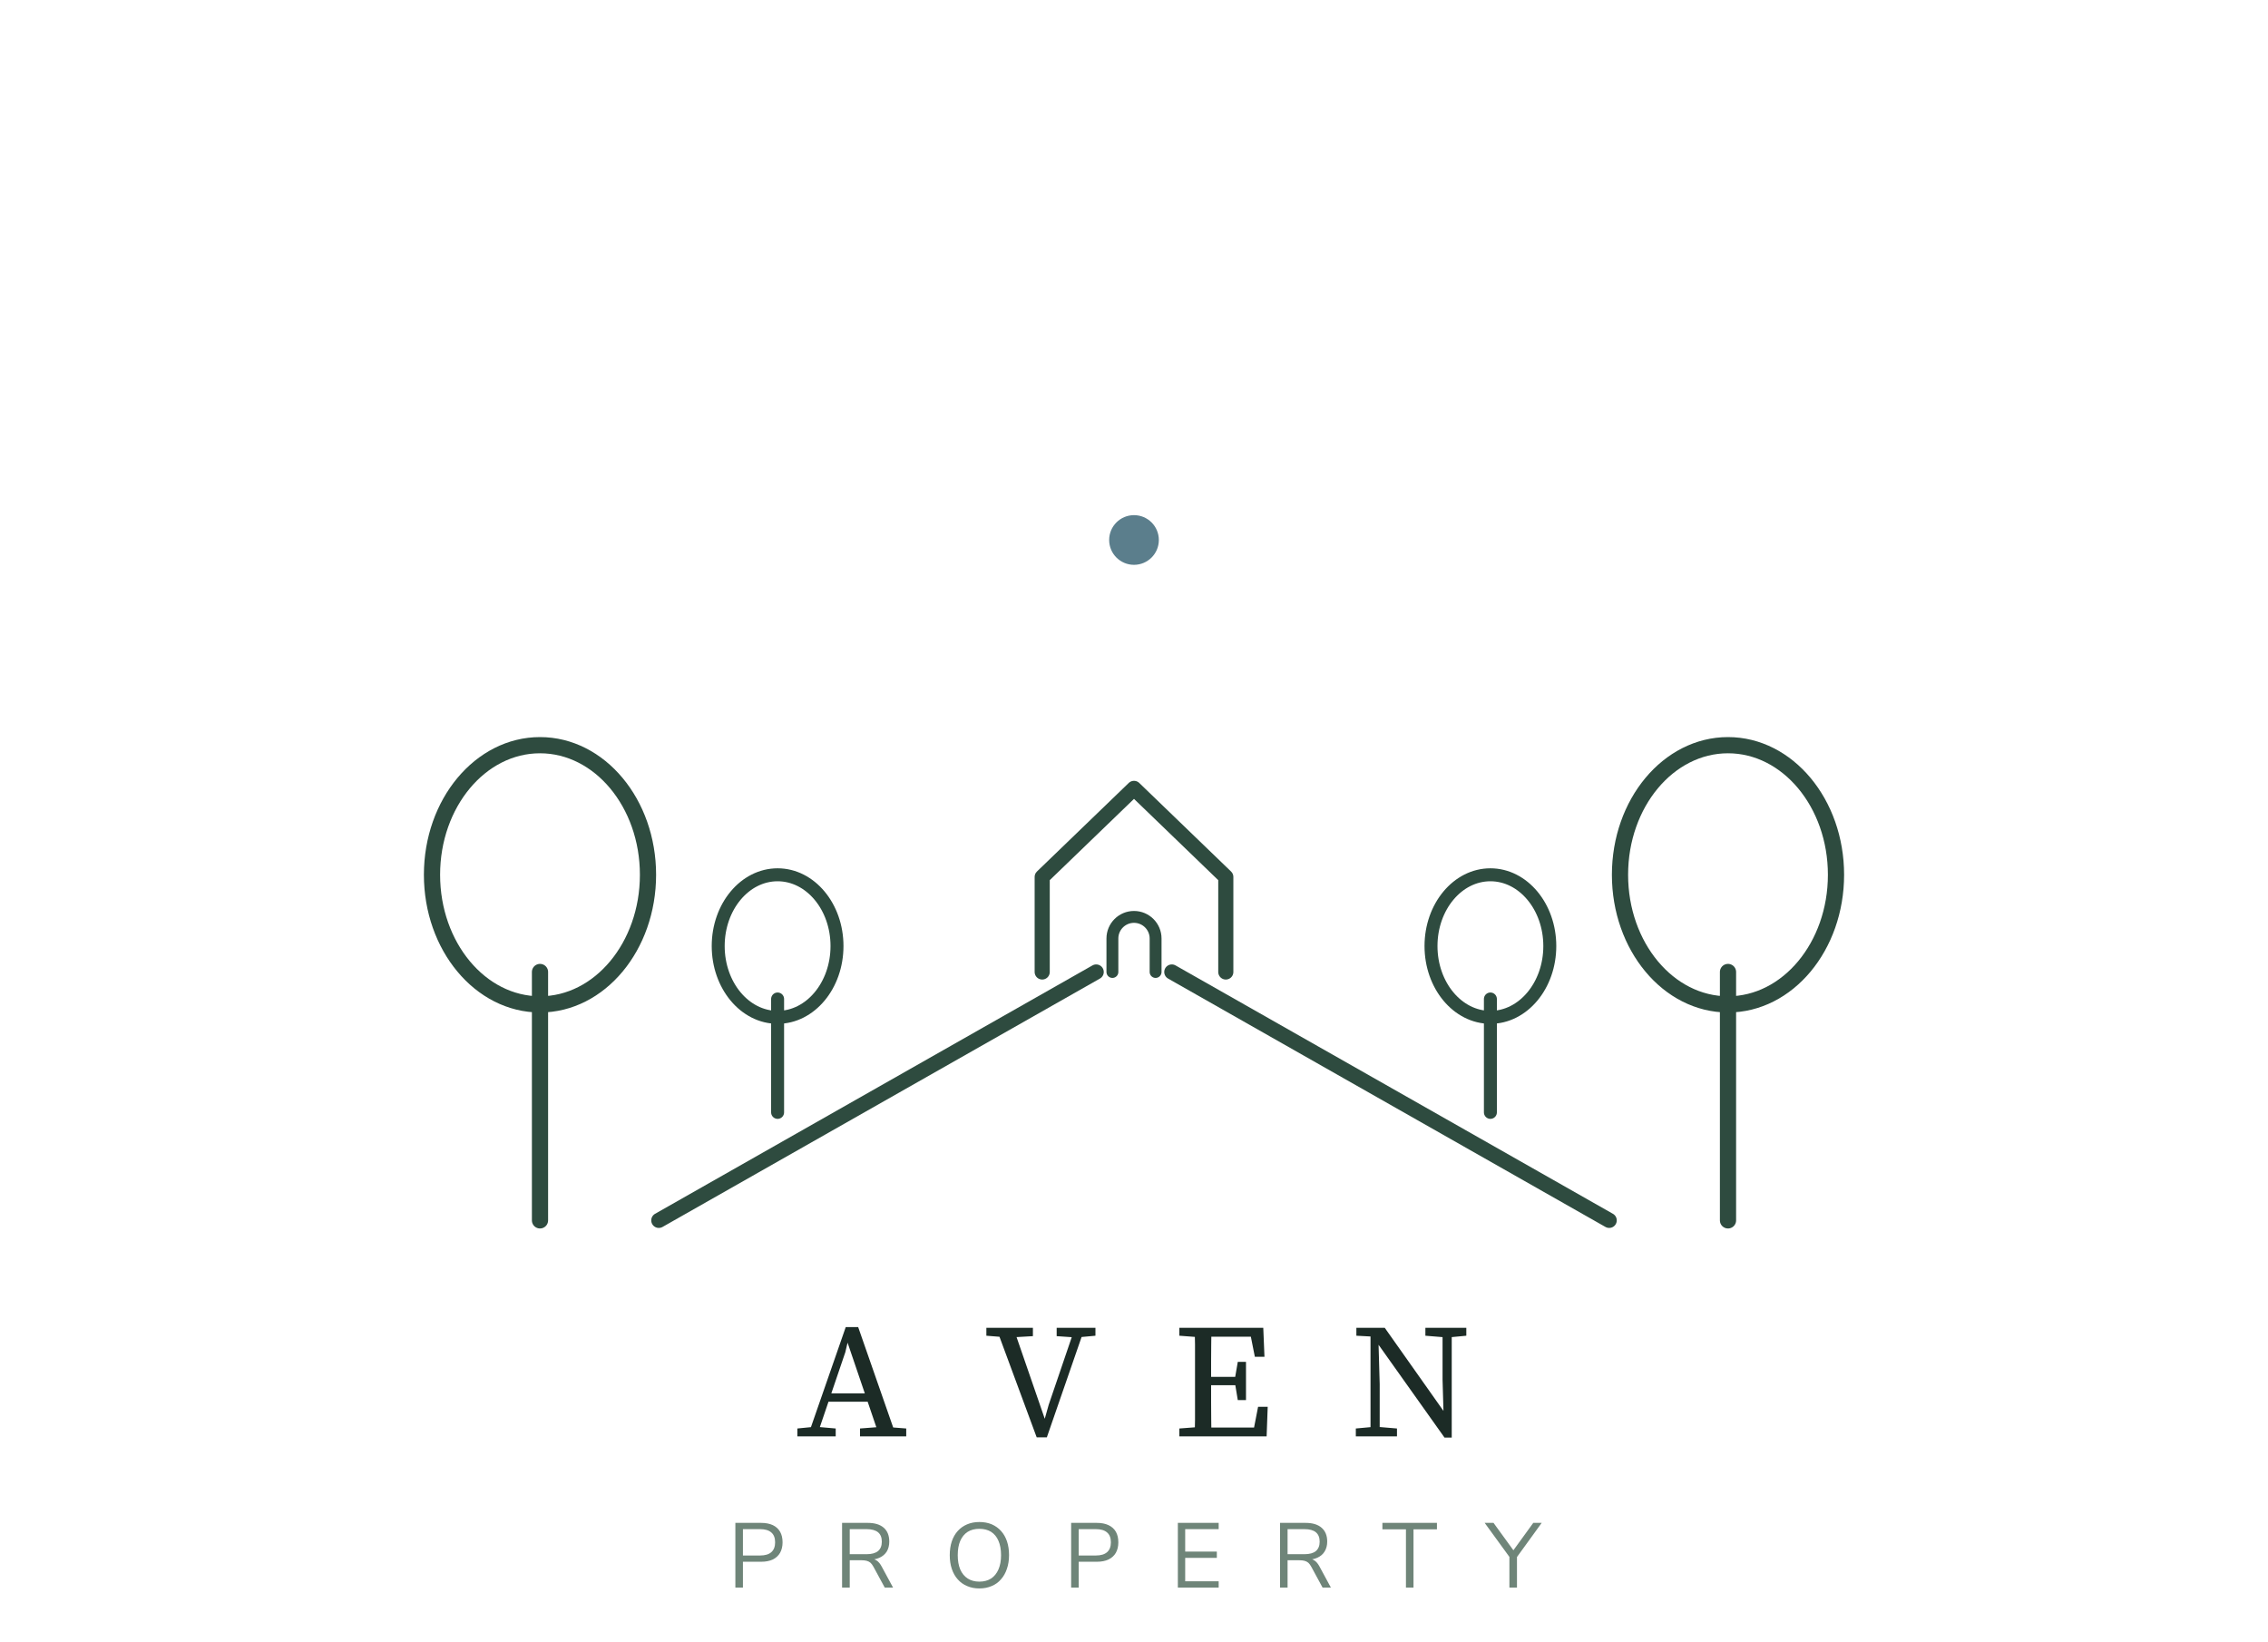
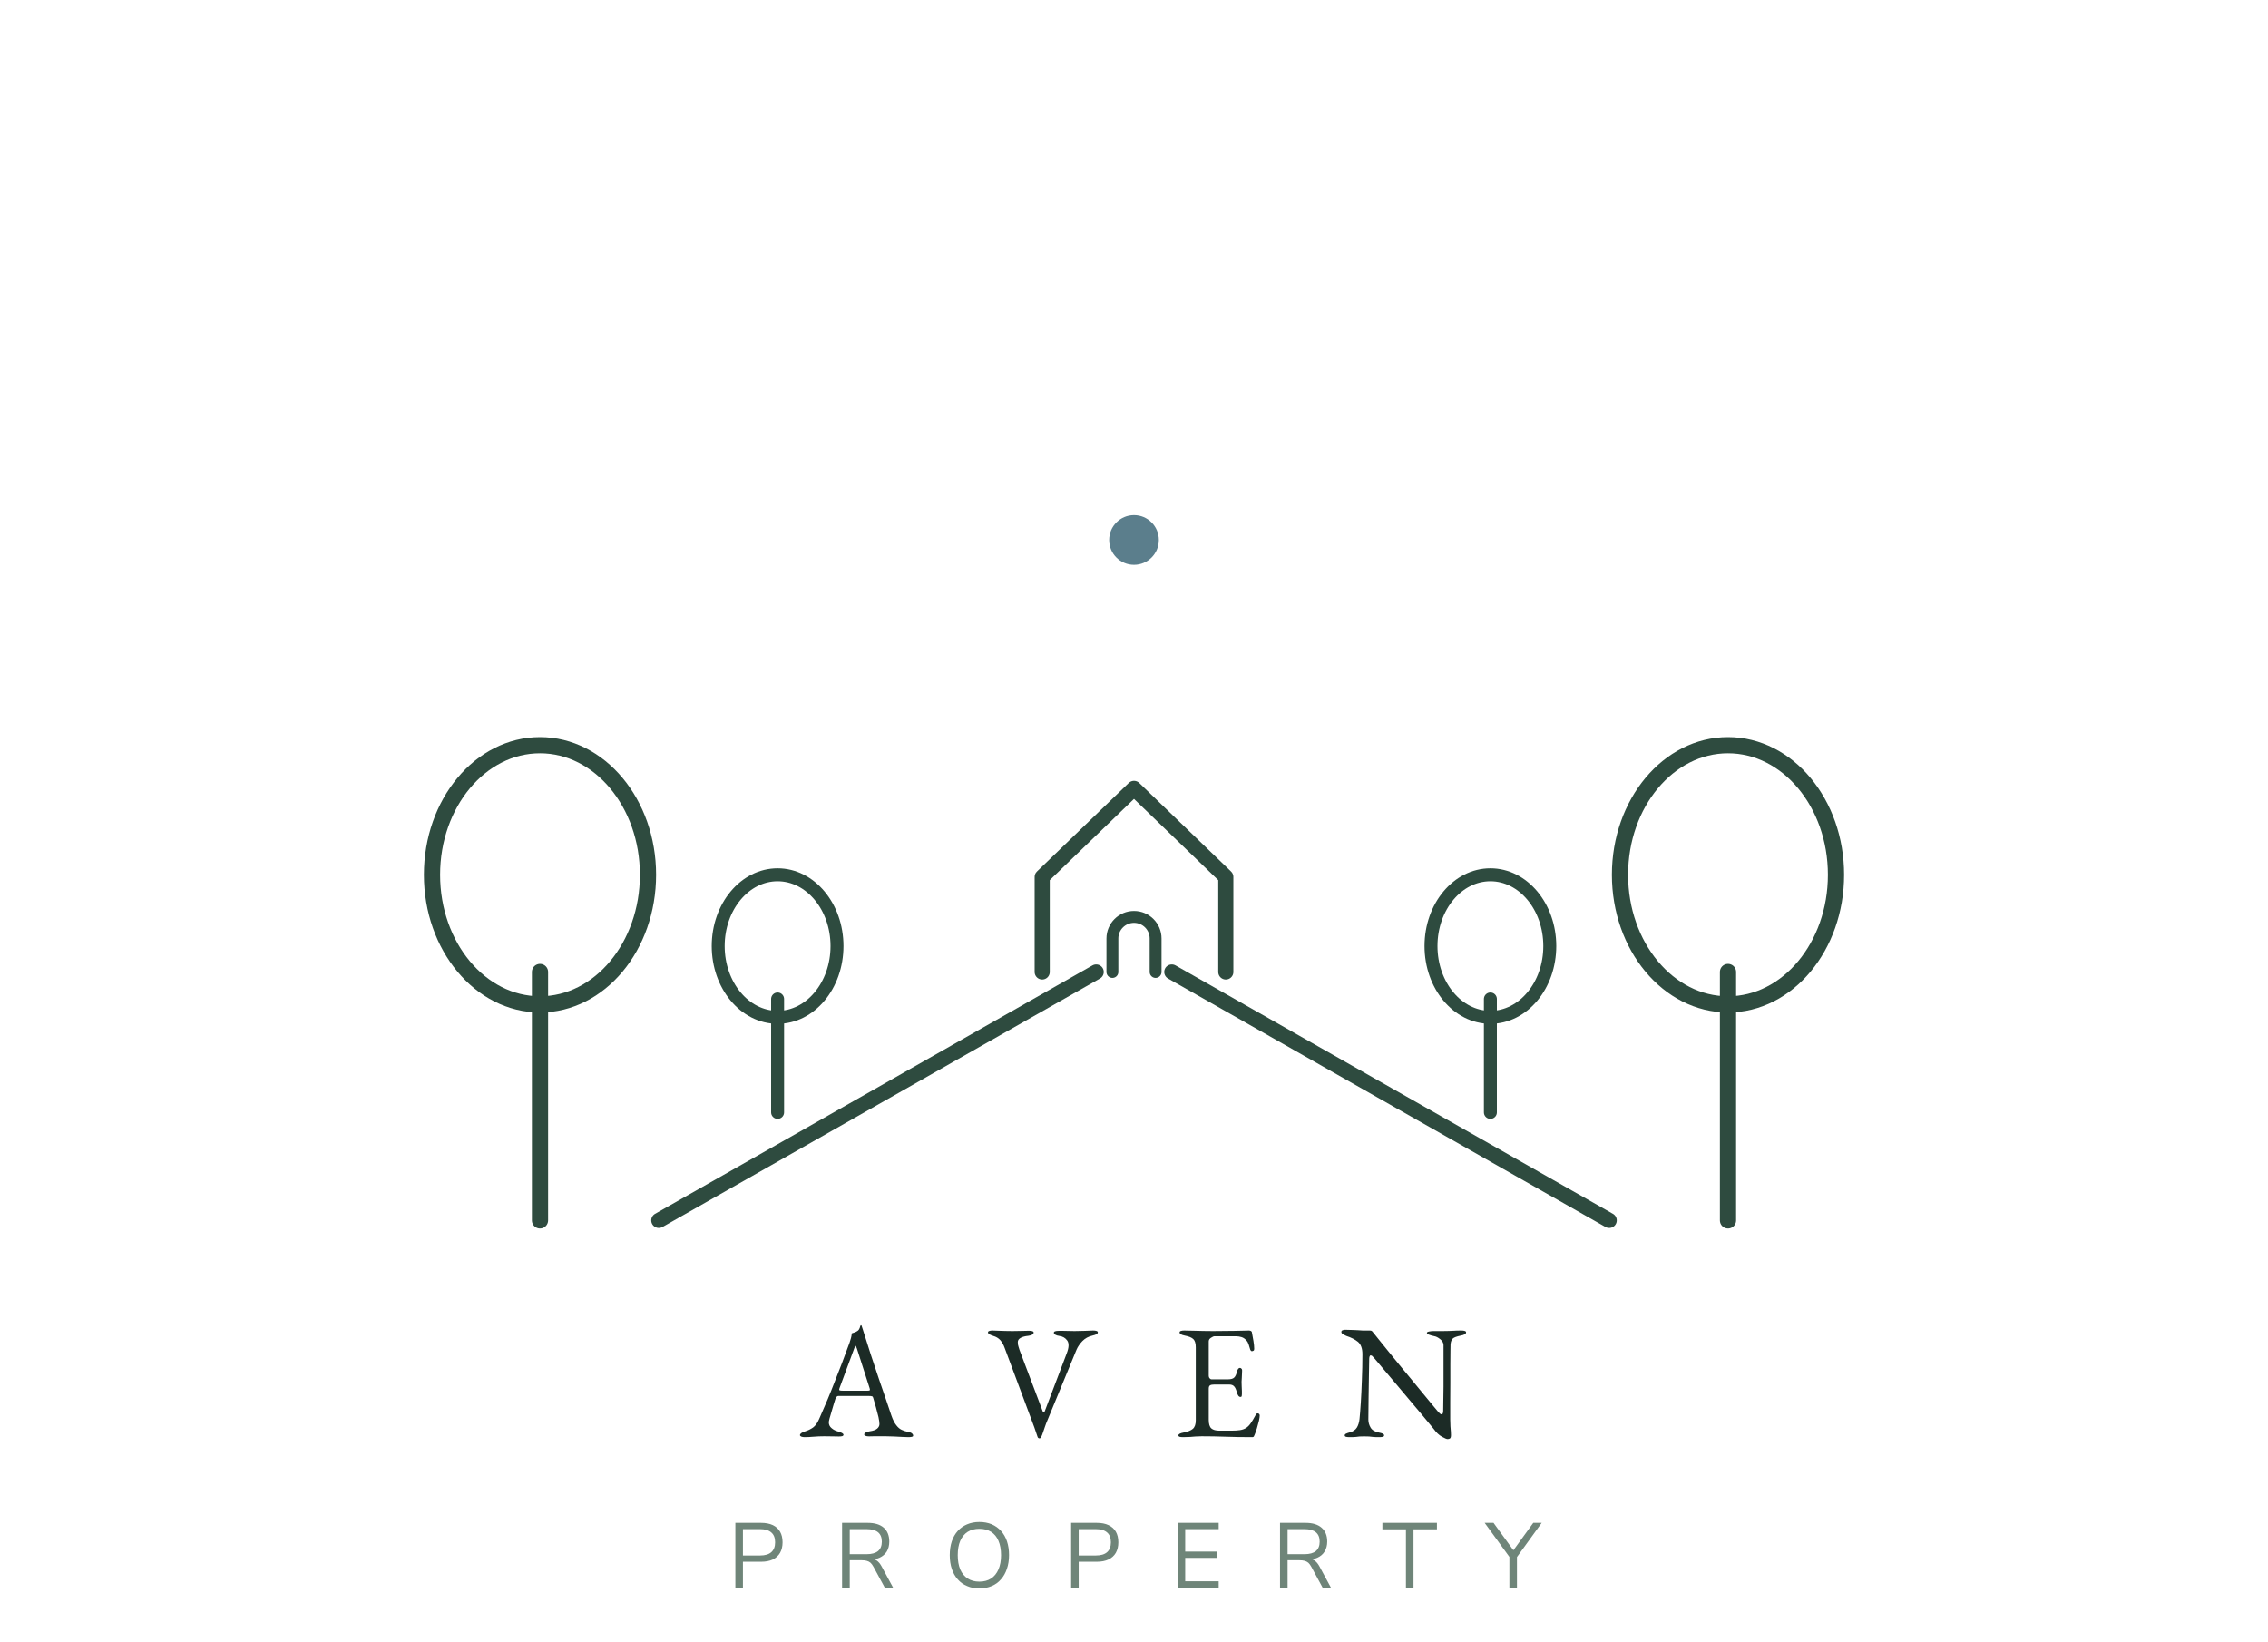
<svg xmlns="http://www.w3.org/2000/svg" viewBox="0 0 210 152" role="img" aria-label="The Avenue - two trees a side recede along the road to the house, evening star above">
  <line x1="61" y1="113" x2="101.5" y2="90" stroke="#2e4b3f" stroke-width="1.4" stroke-linecap="round" />
  <line x1="149" y1="113" x2="108.5" y2="90" stroke="#2e4b3f" stroke-width="1.4" stroke-linecap="round" />
  <line x1="50" y1="113" x2="50" y2="90" stroke="#2e4b3f" stroke-width="1.5" stroke-linecap="round" />
  <ellipse cx="50" cy="81" rx="10" ry="12" fill="none" stroke="#2e4b3f" stroke-width="1.5" />
  <line x1="160" y1="113" x2="160" y2="90" stroke="#2e4b3f" stroke-width="1.5" stroke-linecap="round" />
  <ellipse cx="160" cy="81" rx="10" ry="12" fill="none" stroke="#2e4b3f" stroke-width="1.5" />
  <line x1="72" y1="103" x2="72" y2="92.5" stroke="#2e4b3f" stroke-width="1.2" stroke-linecap="round" />
  <ellipse cx="72" cy="87.6" rx="5.5" ry="6.6" fill="none" stroke="#2e4b3f" stroke-width="1.2" />
  <line x1="138" y1="103" x2="138" y2="92.5" stroke="#2e4b3f" stroke-width="1.2" stroke-linecap="round" />
  <ellipse cx="138" cy="87.6" rx="5.5" ry="6.6" fill="none" stroke="#2e4b3f" stroke-width="1.2" />
  <path d="M96.5 90 L96.5 81.2 L105 73 L113.5 81.2 L113.5 90" fill="none" stroke="#2e4b3f" stroke-width="1.4" stroke-linecap="round" stroke-linejoin="round" />
  <path d="M103 90 L103 86.9 A2 2 0 0 1 107 86.9 L107 90" fill="none" stroke="#2e4b3f" stroke-width="1.1" stroke-linecap="round" stroke-linejoin="round" />
  <circle cx="105" cy="50" r="2.3" fill="#5b7e8c" />
  <g aria-label="AVEN">
-     <path fill="#1c2b26" d="M73.83 133.00V132.27L75.35 132.12H75.67L77.38 132.27V133.00ZM74.79 133.00 78.31 122.88H79.46L82.99 133.00H81.43L78.42 124.15H78.52L78.27 125.21L75.62 133.00ZM76.45 129.79V129.02H80.87V129.79ZM79.63 133.00V132.27L81.59 132.12H81.98L83.91 132.27V133.00Z M95.99 133.09 92.24 122.95H93.83L96.82 131.61H96.67L97.10 130.08L99.53 122.95H100.44L96.93 133.09ZM91.33 123.68V122.95H95.64V123.72L93.74 123.83H93.21ZM97.84 123.72V122.95H101.43V123.68L99.81 123.83H99.45Z M109.20 133.00V132.27L111.19 132.12H111.36V133.00ZM110.62 133.00Q110.64 132.23 110.65 131.46Q110.65 130.69 110.65 129.90Q110.65 129.12 110.65 128.34V127.61Q110.65 126.83 110.65 126.05Q110.65 125.28 110.65 124.50Q110.64 123.72 110.62 122.95H112.17Q112.16 123.71 112.15 124.49Q112.14 125.26 112.14 126.04Q112.14 126.82 112.14 127.61V128.22Q112.14 129.05 112.14 129.85Q112.14 130.66 112.15 131.44Q112.16 132.22 112.17 133.00ZM111.36 133.00V132.18H116.61L116.02 132.68L116.49 130.26H117.38L117.28 133.00ZM111.40 128.26V127.49H114.92V128.26ZM114.61 129.64 114.34 128.01V127.67L114.61 126.10H115.37V129.64ZM109.20 123.68V122.95H111.36V123.83H111.19ZM116.19 125.63 115.72 123.27 116.31 123.77H111.36V122.95H116.97L117.08 125.63Z M125.54 133.00V132.27L127.18 132.12H127.57L129.35 132.27V133.00ZM126.90 133.00V123.29H127.61L127.75 128.17V133.00ZM131.98 123.68V122.95H135.77V123.68L134.19 123.83H133.81ZM133.75 133.11 127.61 124.47H127.42L127.08 123.76L125.59 123.68V122.95H128.22L133.78 130.82L133.66 130.87L133.57 127.73V122.95H134.42V133.11Z" />
+     <path fill="#1c2b26" d="M74.50 133.07Q74.31 133.07 74.19 133.02Q74.07 132.97 74.07 132.88Q74.07 132.78 74.20 132.69Q74.32 132.61 74.56 132.53Q74.95 132.41 75.28 132.18Q75.61 131.94 75.85 131.38Q76.27 130.42 76.63 129.58Q76.98 128.74 77.29 127.93Q77.61 127.12 77.95 126.24Q78.28 125.36 78.66 124.33Q78.73 124.12 78.79 123.91Q78.85 123.70 78.87 123.46Q79.00 123.42 79.14 123.37Q79.27 123.33 79.41 123.23Q79.54 123.14 79.60 122.97Q79.65 122.78 79.69 122.72Q79.71 122.71 79.73 122.71Q79.75 122.71 79.77 122.74Q79.80 122.80 79.82 122.89Q79.84 122.98 79.88 123.07Q80.23 124.21 80.62 125.40Q81.02 126.58 81.38 127.68Q81.75 128.78 82.06 129.66Q82.36 130.54 82.54 131.08Q82.75 131.68 83.00 131.98Q83.23 132.28 83.50 132.40Q83.76 132.52 84.06 132.58Q84.31 132.62 84.44 132.72Q84.55 132.82 84.55 132.93Q84.55 133.01 84.44 133.04Q84.31 133.07 84.12 133.07Q83.91 133.07 83.55 133.05Q83.19 133.03 82.78 133.01Q82.38 132.99 82.03 132.99Q81.75 132.99 81.45 132.99Q81.15 132.99 80.89 132.99Q80.64 133.00 80.46 133.00Q80.27 133.00 80.14 132.95Q80.02 132.91 80.02 132.82Q80.02 132.72 80.17 132.64Q80.32 132.56 80.52 132.53Q81.02 132.46 81.22 132.28Q81.43 132.10 81.43 131.86Q81.43 131.63 81.34 131.21Q81.24 130.78 81.10 130.29Q80.97 129.81 80.85 129.43Q80.82 129.31 80.74 129.29Q80.66 129.26 80.44 129.26H77.61Q77.55 129.26 77.48 129.32Q77.41 129.37 77.35 129.53Q77.31 129.69 77.20 130.01Q77.10 130.33 77.00 130.69Q76.89 131.05 76.81 131.34Q76.74 131.62 76.74 131.69Q76.74 132.03 77.00 132.24Q77.25 132.46 77.61 132.55Q78.10 132.69 78.10 132.85Q78.10 132.94 77.98 132.98Q77.86 133.01 77.67 133.01Q77.47 133.01 77.10 133.00Q76.72 132.99 76.30 132.99Q75.81 132.99 75.34 133.03Q74.88 133.07 74.50 133.07ZM78.02 128.77H80.34Q80.55 128.77 80.55 128.69Q80.55 128.66 80.54 128.63Q80.53 128.59 80.52 128.54L79.35 124.89Q79.26 124.61 79.21 124.61Q79.18 124.61 79.09 124.87L77.73 128.54Q77.70 128.63 77.70 128.66Q77.70 128.74 77.78 128.75Q77.86 128.77 78.02 128.77Z M96.25 133.18Q96.13 133.18 96.08 133.07Q96.02 132.91 95.93 132.63Q95.84 132.35 95.77 132.16L93.02 124.80Q92.87 124.38 92.62 124.09Q92.36 123.81 91.97 123.70Q91.73 123.62 91.61 123.55Q91.48 123.47 91.48 123.37Q91.48 123.28 91.60 123.24Q91.72 123.20 91.91 123.20Q92.15 123.20 92.45 123.22Q92.74 123.23 93.07 123.24Q93.40 123.25 93.74 123.25Q94.04 123.25 94.34 123.24Q94.63 123.23 94.88 123.23Q95.12 123.22 95.27 123.22Q95.47 123.22 95.59 123.26Q95.71 123.30 95.71 123.39Q95.71 123.49 95.59 123.57Q95.47 123.66 95.21 123.69Q94.79 123.73 94.52 123.87Q94.24 124.02 94.24 124.27Q94.24 124.53 94.31 124.71Q94.37 124.90 94.40 125.00L96.56 130.71Q96.59 130.76 96.64 130.78Q96.68 130.79 96.73 130.69L98.78 125.29Q99.08 124.50 98.82 124.13Q98.56 123.76 98.08 123.70Q97.85 123.67 97.72 123.59Q97.58 123.50 97.58 123.40Q97.58 123.31 97.70 123.27Q97.82 123.23 98.02 123.23Q98.21 123.23 98.45 123.23Q98.69 123.23 98.96 123.24Q99.22 123.25 99.50 123.25Q99.94 123.25 100.43 123.23Q100.93 123.20 101.21 123.20Q101.41 123.20 101.53 123.24Q101.65 123.28 101.65 123.37Q101.65 123.47 101.53 123.54Q101.41 123.61 101.15 123.67Q100.60 123.79 100.22 124.18Q99.85 124.57 99.68 124.97L96.86 131.81Q96.83 131.89 96.75 132.12Q96.67 132.35 96.58 132.62Q96.49 132.90 96.40 133.07Q96.38 133.12 96.34 133.15Q96.29 133.18 96.25 133.18Z M109.55 133.07Q109.35 133.07 109.23 133.04Q109.11 133.00 109.11 132.91Q109.11 132.73 109.61 132.64Q110.18 132.53 110.45 132.30Q110.72 132.06 110.72 131.51V124.77Q110.72 124.22 110.50 124.00Q110.28 123.78 109.71 123.67Q109.46 123.62 109.34 123.55Q109.22 123.47 109.22 123.37Q109.22 123.28 109.34 123.24Q109.46 123.20 109.65 123.20Q110.22 123.20 110.62 123.22Q111.02 123.23 111.40 123.24Q111.78 123.25 112.31 123.25Q112.80 123.25 113.35 123.24Q113.90 123.23 114.36 123.23Q114.87 123.22 115.23 123.21Q115.58 123.20 115.64 123.20Q115.71 123.20 115.80 123.23Q115.89 123.27 115.91 123.34Q115.98 123.76 116.06 124.17Q116.13 124.59 116.13 124.89Q116.13 125.02 116.07 125.06Q116.00 125.11 115.92 125.11Q115.85 125.11 115.82 125.07Q115.79 125.03 115.76 124.96Q115.68 124.70 115.61 124.47Q115.53 124.24 115.43 124.14Q115.22 123.89 114.96 123.81Q114.71 123.73 114.42 123.73H112.46Q112.34 123.73 112.13 123.87Q111.92 124.00 111.92 124.21V127.39Q111.92 127.53 112.00 127.62Q112.08 127.72 112.19 127.72H113.67Q114.11 127.72 114.27 127.56Q114.44 127.41 114.54 126.98Q114.63 126.66 114.81 126.66Q114.87 126.66 114.94 126.72Q115.01 126.78 115.01 126.89Q115.01 126.95 115.00 127.16Q114.99 127.38 114.98 127.60Q114.96 127.83 114.96 127.94Q114.96 128.09 114.97 128.34Q114.98 128.59 114.99 128.81Q114.99 129.04 114.99 129.10Q114.99 129.21 114.97 129.28Q114.95 129.35 114.86 129.35Q114.63 129.35 114.51 128.88Q114.42 128.53 114.27 128.37Q114.12 128.20 113.82 128.20H112.43Q112.17 128.20 112.05 128.27Q111.92 128.34 111.92 128.59V131.47Q111.92 132.04 112.16 132.26Q112.40 132.47 112.91 132.47H114.02Q114.50 132.47 114.82 132.42Q115.14 132.37 115.38 132.22Q115.62 132.06 115.81 131.78Q116.00 131.51 116.24 131.06Q116.28 130.97 116.34 130.91Q116.40 130.85 116.48 130.87Q116.55 130.88 116.60 130.94Q116.64 130.99 116.64 131.08Q116.64 131.22 116.57 131.55Q116.49 131.89 116.38 132.25Q116.27 132.61 116.18 132.82Q116.13 132.93 116.10 133.00Q116.06 133.07 115.97 133.07Q115.25 133.07 114.63 133.06Q114.02 133.04 113.46 133.03Q112.91 133.01 112.38 133.00Q111.84 132.99 111.27 132.99Q110.94 132.99 110.70 133.01Q110.46 133.03 110.21 133.05Q109.95 133.07 109.55 133.07Z M134.04 133.25Q133.90 133.25 133.51 133.03Q133.11 132.81 132.75 132.31Q132.69 132.24 132.38 131.86Q132.07 131.49 131.60 130.92Q131.13 130.36 130.57 129.70Q130.02 129.04 129.46 128.38Q128.91 127.72 128.43 127.16Q127.95 126.59 127.63 126.21Q127.30 125.83 127.23 125.74Q127.12 125.61 127.05 125.55Q126.97 125.50 126.91 125.50Q126.84 125.50 126.81 125.61Q126.78 125.72 126.78 125.81Q126.76 126.55 126.75 127.51Q126.73 128.47 126.72 129.49Q126.70 130.51 126.70 131.44Q126.70 131.84 126.91 132.19Q127.11 132.53 127.66 132.64Q127.92 132.69 128.04 132.75Q128.16 132.81 128.16 132.91Q128.16 133.00 128.04 133.04Q127.92 133.07 127.72 133.07Q127.32 133.07 127.12 133.05Q126.91 133.03 126.76 133.01Q126.60 133.00 126.31 133.00Q126.04 133.00 125.89 133.01Q125.74 133.03 125.55 133.05Q125.35 133.07 124.95 133.07Q124.75 133.07 124.63 133.04Q124.51 133.00 124.51 132.91Q124.51 132.81 124.63 132.75Q124.75 132.69 125.01 132.62Q125.44 132.50 125.64 132.18Q125.83 131.86 125.88 131.40Q125.94 130.82 126.00 129.89Q126.06 128.95 126.10 127.79Q126.15 126.62 126.15 125.39Q126.15 124.60 125.74 124.25Q125.32 123.91 124.66 123.70Q124.60 123.67 124.40 123.57Q124.20 123.47 124.20 123.34Q124.20 123.20 124.33 123.17Q124.47 123.13 124.54 123.13Q124.98 123.14 125.25 123.15Q125.52 123.16 125.73 123.17Q125.94 123.19 126.19 123.20Q126.45 123.20 126.85 123.20Q126.99 123.20 127.06 123.28Q127.14 123.36 127.21 123.46Q127.27 123.55 127.61 123.96Q127.95 124.38 128.45 125.00Q128.95 125.62 129.55 126.35Q130.15 127.08 130.75 127.80Q131.35 128.53 131.86 129.15Q132.37 129.78 132.71 130.18Q133.05 130.59 133.11 130.66Q133.17 130.72 133.28 130.84Q133.39 130.96 133.48 130.96Q133.62 130.96 133.63 130.65Q133.63 130.44 133.64 129.84Q133.65 129.25 133.66 128.40Q133.66 127.56 133.66 126.56Q133.66 125.58 133.66 124.54Q133.65 124.24 133.35 124.00Q133.05 123.76 132.79 123.72Q132.54 123.67 132.33 123.59Q132.12 123.52 132.12 123.42Q132.12 123.33 132.33 123.29Q132.54 123.25 132.73 123.25Q132.88 123.25 133.03 123.25Q133.17 123.25 133.31 123.25Q133.45 123.25 133.59 123.25Q133.95 123.25 134.16 123.24Q134.37 123.23 134.62 123.22Q134.86 123.20 135.31 123.20Q135.51 123.20 135.63 123.24Q135.75 123.28 135.75 123.37Q135.75 123.58 135.25 123.67Q134.70 123.78 134.52 123.94Q134.34 124.11 134.31 124.48Q134.31 124.56 134.30 125.06Q134.29 125.58 134.29 126.36Q134.29 127.14 134.29 128.03Q134.28 128.94 134.28 129.83Q134.28 130.72 134.28 131.43Q134.28 131.78 134.30 132.08Q134.32 132.37 134.34 132.57Q134.35 132.78 134.35 132.88Q134.35 133.12 134.26 133.19Q134.16 133.25 134.04 133.25Z" />
  </g>
  <g aria-label="PROPERTY">
    <path fill="#6f8579" d="M68.09 147.00V141.01H70.47Q71.11 141.01 71.56 141.22Q72.00 141.43 72.23 141.83Q72.46 142.23 72.46 142.81Q72.46 143.37 72.23 143.78Q72.00 144.18 71.56 144.40Q71.11 144.61 70.47 144.61H68.79V147.00ZM68.79 144.03H70.38Q71.07 144.03 71.42 143.72Q71.77 143.41 71.77 142.81Q71.77 142.20 71.42 141.90Q71.07 141.59 70.38 141.59H68.79Z M77.97 147.00V141.01H80.35Q81.31 141.01 81.83 141.46Q82.34 141.91 82.34 142.74Q82.34 143.27 82.11 143.66Q81.87 144.04 81.43 144.24Q80.98 144.44 80.35 144.44L80.43 144.33H80.60Q80.93 144.33 81.18 144.50Q81.43 144.67 81.63 145.04L82.69 147.00H81.92L80.88 145.08Q80.75 144.84 80.60 144.70Q80.44 144.57 80.24 144.52Q80.04 144.47 79.76 144.47H78.68V147.00ZM78.68 143.91H80.24Q80.94 143.91 81.30 143.62Q81.65 143.32 81.65 142.75Q81.65 142.17 81.30 141.88Q80.94 141.59 80.24 141.59H78.68Z M90.68 147.08Q90.05 147.08 89.55 146.86Q89.04 146.65 88.68 146.24Q88.32 145.84 88.13 145.27Q87.94 144.71 87.94 144.00Q87.94 143.29 88.13 142.72Q88.32 142.16 88.68 141.76Q89.04 141.36 89.54 141.15Q90.05 140.93 90.68 140.93Q91.31 140.93 91.82 141.14Q92.33 141.36 92.69 141.76Q93.05 142.16 93.24 142.72Q93.43 143.29 93.43 143.99Q93.43 144.70 93.23 145.27Q93.04 145.84 92.68 146.24Q92.33 146.65 91.82 146.86Q91.31 147.08 90.68 147.08ZM90.68 146.45Q91.32 146.45 91.77 146.16Q92.21 145.87 92.45 145.32Q92.69 144.77 92.69 144.00Q92.69 143.22 92.45 142.67Q92.22 142.13 91.77 141.84Q91.32 141.56 90.68 141.56Q90.05 141.56 89.60 141.84Q89.15 142.13 88.91 142.68Q88.68 143.22 88.68 144.00Q88.68 144.77 88.91 145.32Q89.15 145.87 89.60 146.16Q90.05 146.45 90.68 146.45Z M99.18 147.00V141.01H101.55Q102.20 141.01 102.64 141.22Q103.09 141.43 103.32 141.83Q103.55 142.23 103.55 142.81Q103.55 143.37 103.32 143.78Q103.09 144.18 102.64 144.40Q102.20 144.61 101.55 144.61H99.88V147.00ZM99.88 144.03H101.47Q102.16 144.03 102.51 143.72Q102.86 143.41 102.86 142.81Q102.86 142.20 102.51 141.90Q102.16 141.59 101.47 141.59H99.88Z M109.06 147.00V141.01H112.84V141.59H109.74V143.67H112.67V144.25H109.74V146.42H112.84V147.00Z M118.52 147.00V141.01H120.89Q121.85 141.01 122.37 141.46Q122.89 141.91 122.89 142.74Q122.89 143.27 122.65 143.66Q122.42 144.04 121.97 144.24Q121.52 144.44 120.89 144.44L120.97 144.33H121.14Q121.48 144.33 121.72 144.50Q121.97 144.67 122.17 145.04L123.23 147.00H122.46L121.42 145.08Q121.29 144.84 121.14 144.70Q120.98 144.57 120.78 144.52Q120.58 144.47 120.30 144.47H119.22V147.00ZM119.22 143.91H120.78Q121.49 143.91 121.84 143.62Q122.19 143.32 122.19 142.75Q122.19 142.17 121.84 141.88Q121.49 141.59 120.78 141.59H119.22Z M130.18 147.00V141.61H128.00V141.01H133.05V141.61H130.88V147.00Z M139.76 147.00V143.90L139.92 144.38L137.47 141.01H138.29L140.22 143.67H140.04L141.97 141.01H142.75L140.31 144.38L140.46 143.90V147.00Z" />
  </g>
</svg>
